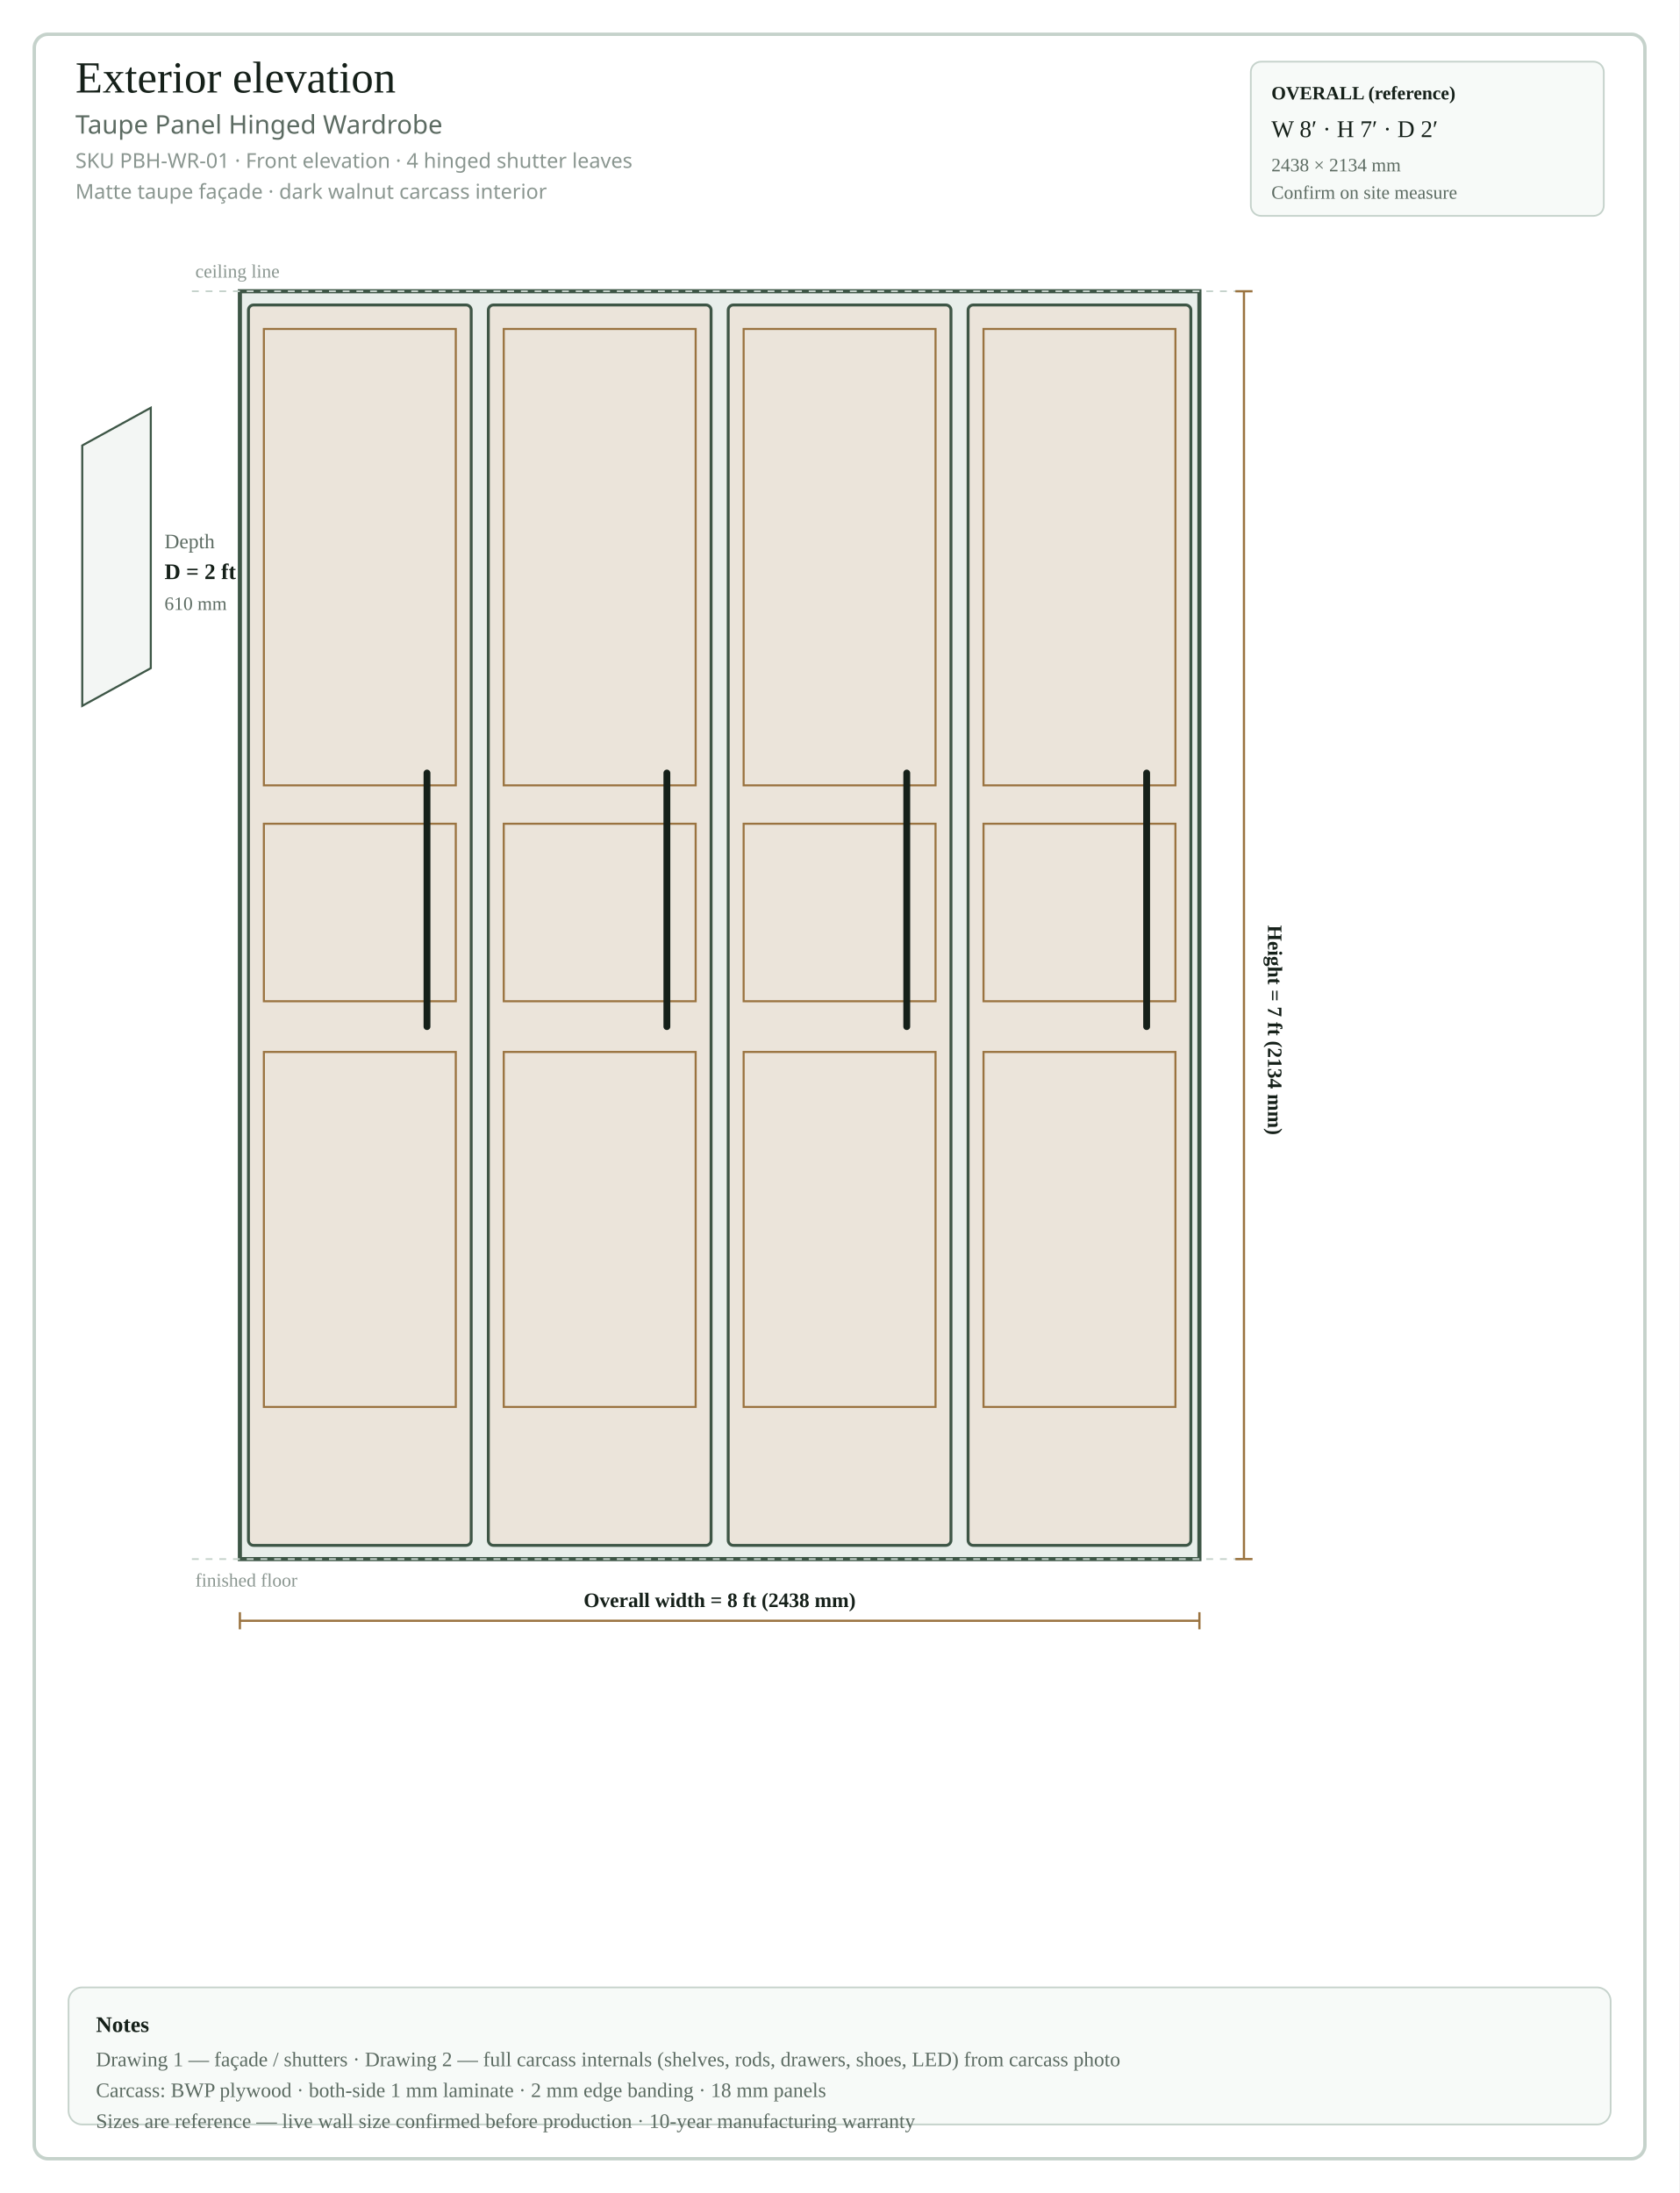
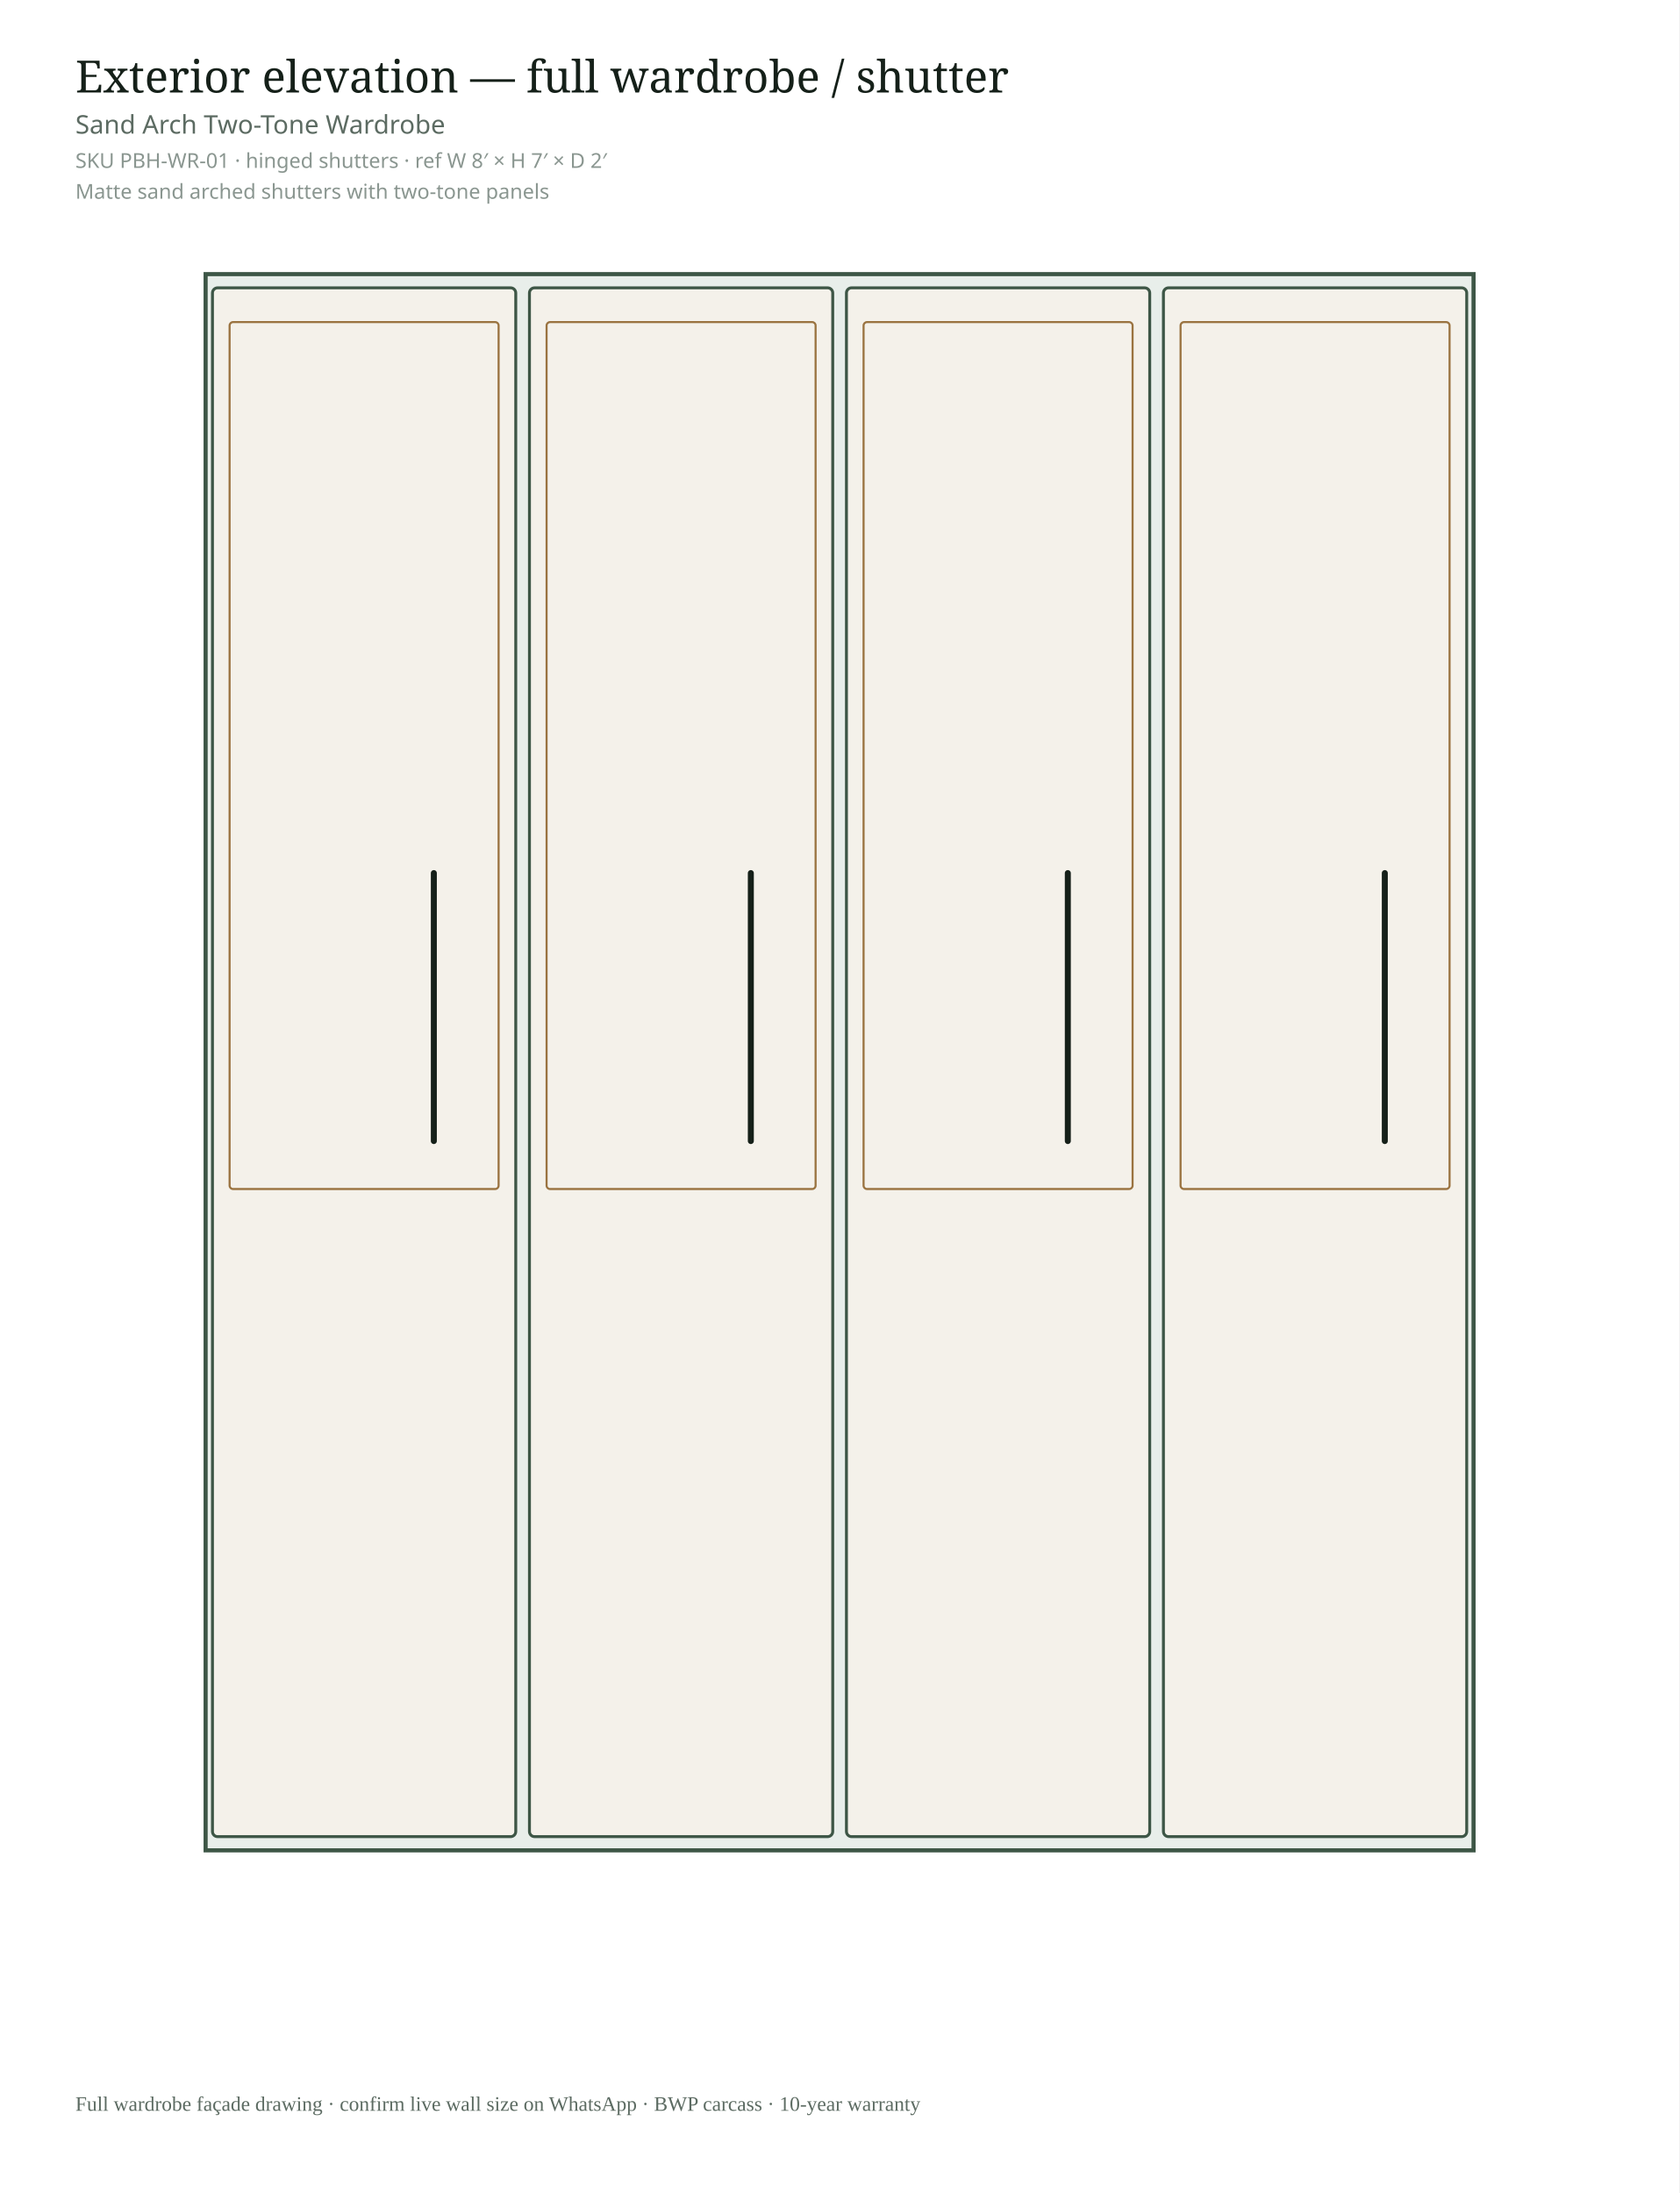
- <svg xmlns="http://www.w3.org/2000/svg" viewBox="0 0 980 1280" width="980" height="1280" preserveAspectRatio="xMidYMid meet" role="img">
-   <rect width="980" height="1280" fill="#ffffff" />
-   <rect x="20" y="20" width="940" height="1240" rx="8" fill="none" stroke="#c5d2cb" stroke-width="2" />
-   <text x="44" y="54" font-family="Georgia, 'Times New Roman', serif" font-size="26" fill="#152019">Exterior elevation</text>
-   <text x="44" y="78" font-family="system-ui,sans-serif" font-size="15" fill="#5c6b62">Taupe Panel Hinged Wardrobe</text>
-   <text x="44" y="98" font-family="system-ui,sans-serif" font-size="12" fill="#8a9690">SKU PBH-WR-01 · Front elevation · 4 hinged shutter leaves</text>
-   <text x="44" y="116" font-family="system-ui,sans-serif" font-size="12" fill="#8a9690">Matte taupe façade · dark walnut carcass interior</text>
-   <rect x="730" y="36" width="206" height="90" rx="6" fill="#f7faf8" stroke="#c5d2cb" />
-   <text x="742" y="58" font-size="11" font-weight="700" fill="#152019">OVERALL (reference)</text>
-   <text x="742" y="80" font-size="14" fill="#152019">W 8′ · H 7′ · D 2′</text>
-   <text x="742" y="100" font-size="11" fill="#5c6b62">2438 × 2134 mm</text>
-   <text x="742" y="116" font-size="11" fill="#5c6b62">Confirm on site measure</text>
-   <rect x="140" y="170" width="560" height="740" fill="#e8eeea" stroke="#3d5646" stroke-width="2.4" />
-   <rect x="145" y="178" width="130" height="724" rx="3" fill="#ebe4da" stroke="#3d5646" stroke-width="1.7" />
-   <rect x="154" y="192" width="112" height="266.4" fill="none" stroke="#9a7340" stroke-width="1.2" />
-   <rect x="154" y="480.8" width="112" height="103.6" fill="none" stroke="#9a7340" stroke-width="1.2" />
-   <rect x="154" y="614" width="112" height="207.2" fill="none" stroke="#9a7340" stroke-width="1.2" />
-   <line x1="249.2" y1="451.2" x2="249.2" y2="599.2" stroke="#152019" stroke-width="4" stroke-linecap="round" />
-   <rect x="285" y="178" width="130" height="724" rx="3" fill="#ebe4da" stroke="#3d5646" stroke-width="1.7" />
-   <rect x="294" y="192" width="112" height="266.4" fill="none" stroke="#9a7340" stroke-width="1.2" />
-   <rect x="294" y="480.8" width="112" height="103.6" fill="none" stroke="#9a7340" stroke-width="1.2" />
-   <rect x="294" y="614" width="112" height="207.2" fill="none" stroke="#9a7340" stroke-width="1.2" />
-   <line x1="389.2" y1="451.2" x2="389.2" y2="599.2" stroke="#152019" stroke-width="4" stroke-linecap="round" />
-   <rect x="425" y="178" width="130" height="724" rx="3" fill="#ebe4da" stroke="#3d5646" stroke-width="1.7" />
-   <rect x="434" y="192" width="112" height="266.4" fill="none" stroke="#9a7340" stroke-width="1.2" />
-   <rect x="434" y="480.8" width="112" height="103.6" fill="none" stroke="#9a7340" stroke-width="1.2" />
-   <rect x="434" y="614" width="112" height="207.2" fill="none" stroke="#9a7340" stroke-width="1.2" />
-   <line x1="529.2" y1="451.2" x2="529.2" y2="599.2" stroke="#152019" stroke-width="4" stroke-linecap="round" />
-   <rect x="565" y="178" width="130" height="724" rx="3" fill="#ebe4da" stroke="#3d5646" stroke-width="1.7" />
-   <rect x="574" y="192" width="112" height="266.4" fill="none" stroke="#9a7340" stroke-width="1.2" />
-   <rect x="574" y="480.8" width="112" height="103.6" fill="none" stroke="#9a7340" stroke-width="1.2" />
-   <rect x="574" y="614" width="112" height="207.2" fill="none" stroke="#9a7340" stroke-width="1.2" />
-   <line x1="669.2" y1="451.2" x2="669.2" y2="599.2" stroke="#152019" stroke-width="4" stroke-linecap="round" />
-   <line x1="112" y1="170" x2="728" y2="170" stroke="#c5d2cb" stroke-dasharray="4 4" />
-   <text x="114" y="162" font-size="11" fill="#8a9690">ceiling line</text>
-   <line x1="112" y1="910" x2="728" y2="910" stroke="#c5d2cb" stroke-dasharray="4 4" />
-   <text x="114" y="926" font-size="11" fill="#8a9690">finished floor</text>
-   <line x1="140" y1="946" x2="700" y2="946" stroke="#9a7340" stroke-width="1.3" />
-   <line x1="140" y1="941" x2="140" y2="951" stroke="#9a7340" stroke-width="1.3" />
-   <line x1="700" y1="941" x2="700" y2="951" stroke="#9a7340" stroke-width="1.3" />
-   <text x="420" y="938" text-anchor="middle" font-size="12" font-weight="700" fill="#152019">Overall width = 8 ft (2438 mm)</text>
-   <line x1="726" y1="170" x2="726" y2="910" stroke="#9a7340" stroke-width="1.3" />
-   <line x1="721" y1="170" x2="731" y2="170" stroke="#9a7340" stroke-width="1.3" />
-   <line x1="721" y1="910" x2="731" y2="910" stroke="#9a7340" stroke-width="1.3" />
-   <text x="740" y="540" font-size="12" font-weight="700" fill="#152019" transform="rotate(90 740 540)">Height = 7 ft (2134 mm)</text>
-   <g transform="translate(48, 220)">
-     <polygon points="0,40 40,18 40,170 0,192" fill="#f3f6f4" stroke="#3d5646" stroke-width="1.2" />
-     <text x="48" y="100" font-size="12" fill="#5c6b62">Depth</text>
-     <text x="48" y="118" font-size="13" font-weight="700" fill="#152019">D = 2 ft</text>
-     <text x="48" y="136" font-size="11" fill="#5c6b62">610 mm</text>
-   </g>
-   <rect x="40" y="1160" width="900" height="80" rx="8" fill="#f7faf8" stroke="#c5d2cb" />
-   <text x="56" y="1186" font-size="13" font-weight="700" fill="#152019">Notes</text>
-   <text x="56" y="1206" font-size="12" fill="#5c6b62">Drawing 1 — façade / shutters · Drawing 2 — full carcass internals (shelves, rods, drawers, shoes, LED) from carcass photo</text>
-   <text x="56" y="1224" font-size="12" fill="#5c6b62">Carcass: BWP plywood · both-side 1 mm laminate · 2 mm edge banding · 18 mm panels</text>
-   <text x="56" y="1242" font-size="12" fill="#5c6b62">Sizes are reference — live wall size confirmed before production · 10-year manufacturing warranty</text>
+ <svg xmlns="http://www.w3.org/2000/svg" viewBox="0 0 980 1280" width="980" height="1280">
+   <rect width="980" height="1280" fill="#fff" />
+   <text x="44" y="54" font-family="Georgia,serif" font-size="26" fill="#152019">Exterior elevation — full wardrobe / shutter</text>
+   <text x="44" y="78" font-family="system-ui,sans-serif" font-size="15" fill="#5c6b62">Sand Arch Two-Tone Wardrobe</text>
+   <text x="44" y="98" font-family="system-ui,sans-serif" font-size="12" fill="#8a9690">SKU PBH-WR-01 · hinged shutters · ref W 8′ × H 7′ × D 2′</text>
+   <text x="44" y="116" font-family="system-ui,sans-serif" font-size="12" fill="#8a9690">Matte sand arched shutters with two-tone panels</text>
+   <rect x="120" y="160" width="740" height="920" fill="#e8eeea" stroke="#3d5646" stroke-width="2.4" />
+   <rect x="124" y="168" width="177" height="904" rx="3" fill="#f4f1ea" stroke="#3d5646" stroke-width="1.7" />
+   <rect x="134" y="188" width="157" height="506" rx="2" fill="none" stroke="#9a7340" stroke-width="1.2" />
+   <line x1="253.2" y1="509.6" x2="253.2" y2="666" stroke="#152019" stroke-width="3.5" stroke-linecap="round" />
+   <rect x="309" y="168" width="177" height="904" rx="3" fill="#f4f1ea" stroke="#3d5646" stroke-width="1.7" />
+   <rect x="319" y="188" width="157" height="506" rx="2" fill="none" stroke="#9a7340" stroke-width="1.2" />
+   <line x1="438.2" y1="509.6" x2="438.2" y2="666" stroke="#152019" stroke-width="3.5" stroke-linecap="round" />
+   <rect x="494" y="168" width="177" height="904" rx="3" fill="#f4f1ea" stroke="#3d5646" stroke-width="1.7" />
+   <rect x="504" y="188" width="157" height="506" rx="2" fill="none" stroke="#9a7340" stroke-width="1.2" />
+   <line x1="623.2" y1="509.6" x2="623.2" y2="666" stroke="#152019" stroke-width="3.5" stroke-linecap="round" />
+   <rect x="679" y="168" width="177" height="904" rx="3" fill="#f4f1ea" stroke="#3d5646" stroke-width="1.7" />
+   <rect x="689" y="188" width="157" height="506" rx="2" fill="none" stroke="#9a7340" stroke-width="1.2" />
+   <line x1="808.2" y1="509.6" x2="808.2" y2="666" stroke="#152019" stroke-width="3.5" stroke-linecap="round" />
+   <text x="44" y="1232" font-size="12" fill="#5c6b62">Full wardrobe façade drawing · confirm live wall size on WhatsApp · BWP carcass · 10-year warranty</text>
</svg>
